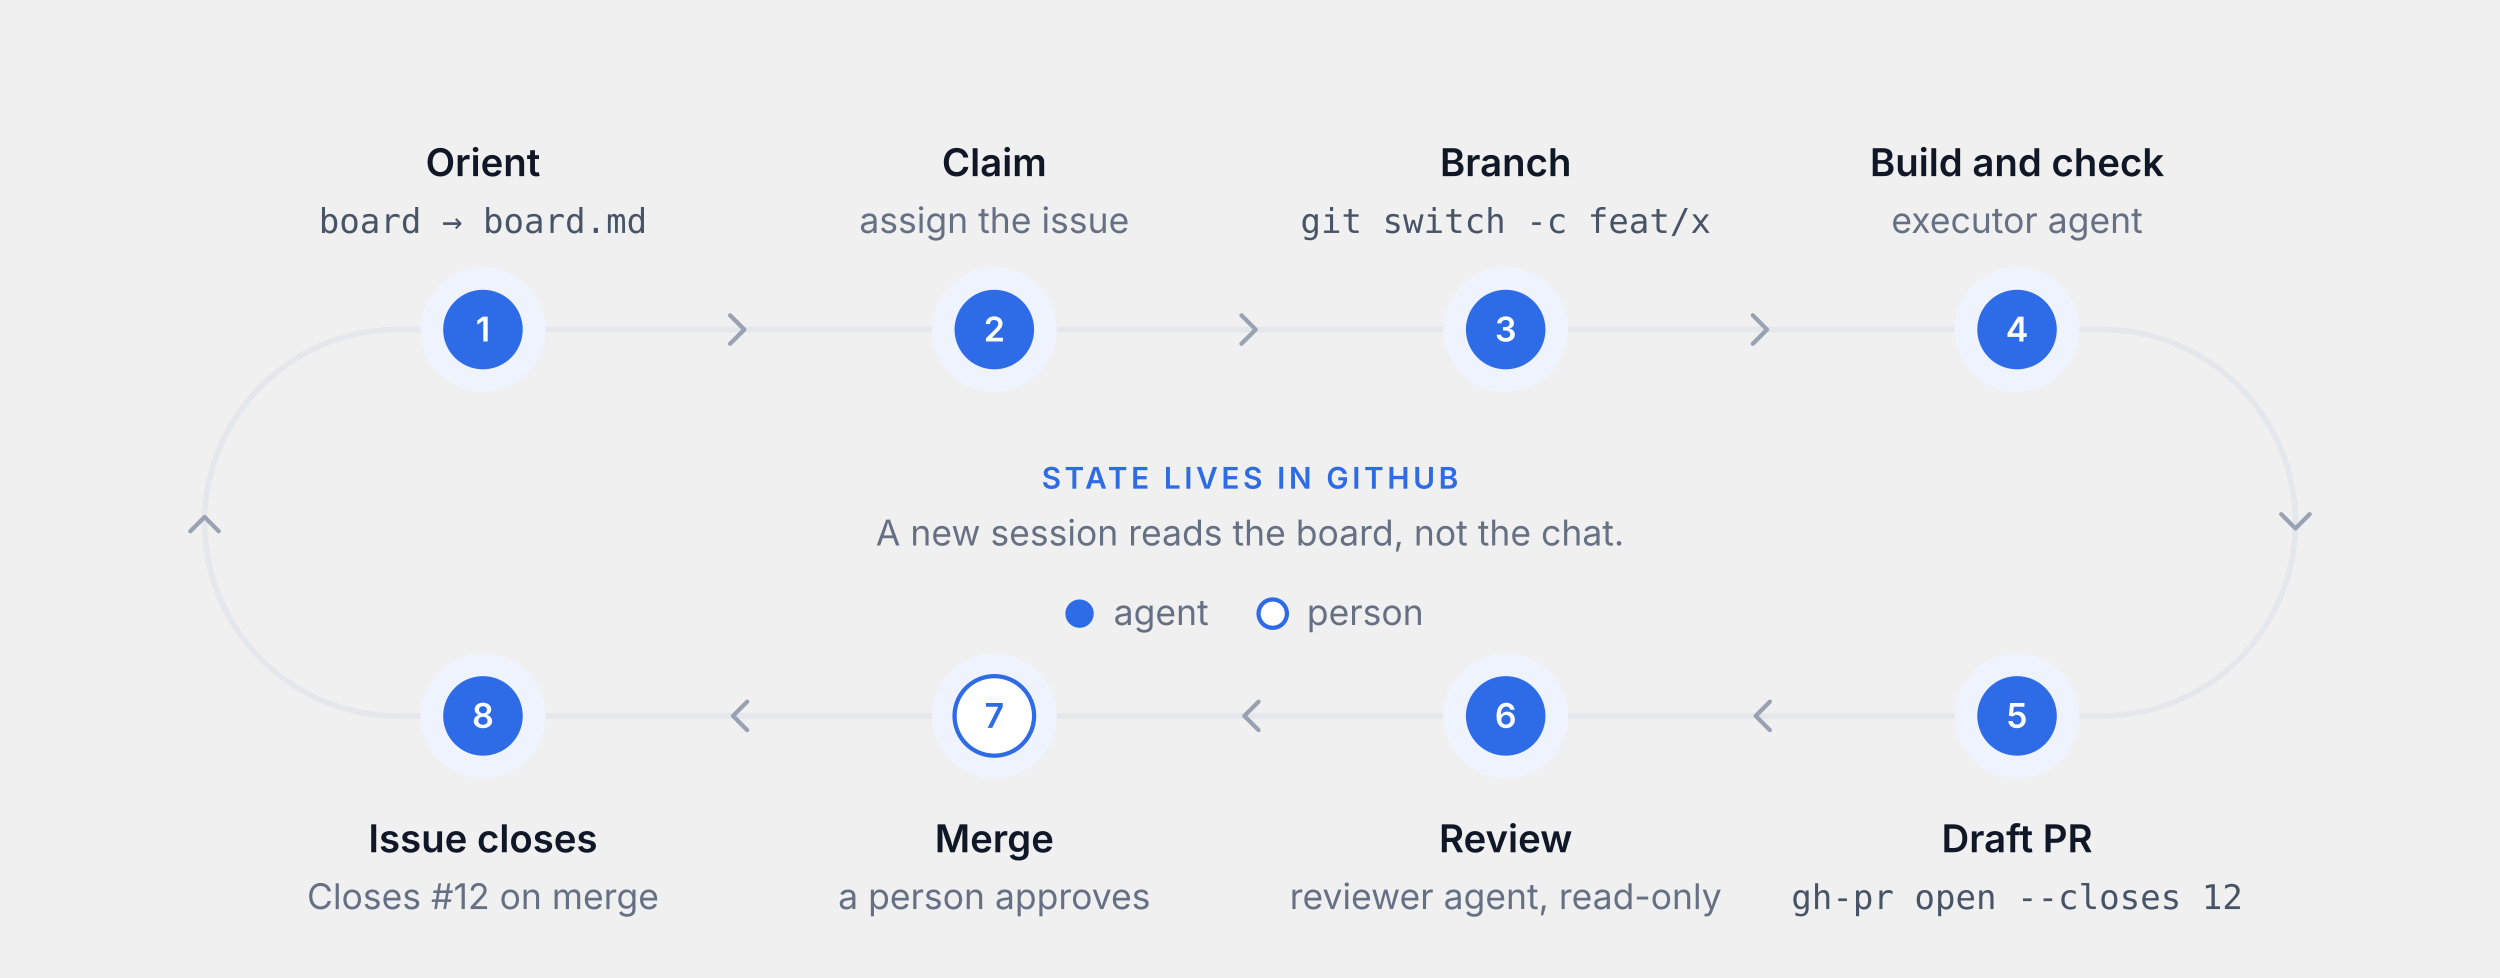
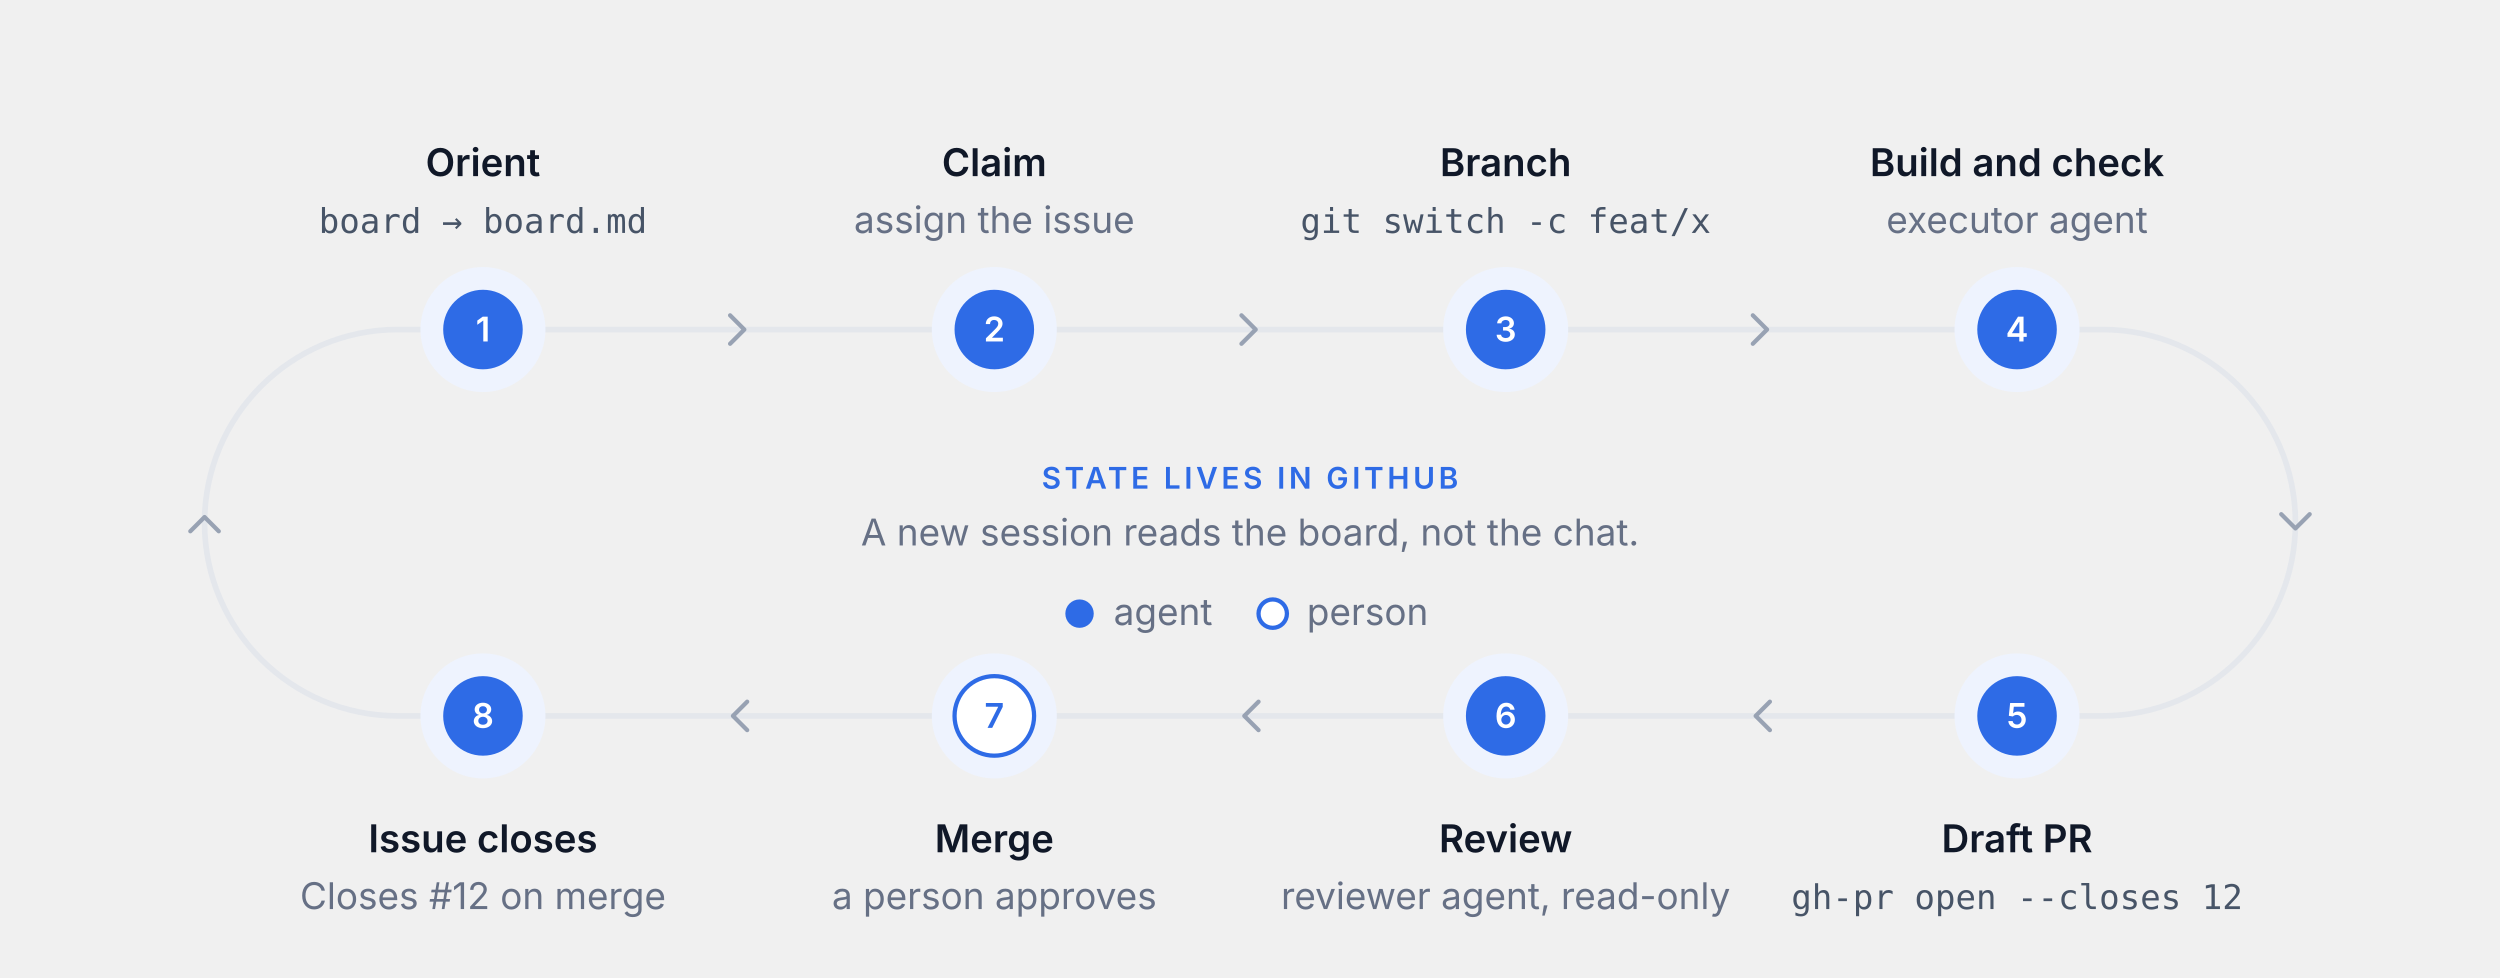
<svg xmlns="http://www.w3.org/2000/svg" viewBox="0 0 880 344" width="880" height="344" role="img" aria-label="The work loop, from issue to merged pull request">
  <style>
  .card{fill:#FFFFFF;stroke:#E4E7EC}
  .hair{stroke:#EAECF0;stroke-width:1}
  .tile{fill:#EEF3FE}
  .ico{fill:none;stroke:#2E6BE6;stroke-width:1.6;stroke-linecap:round;stroke-linejoin:round}
  .wire{fill:none;stroke:#D0D5DD;stroke-width:1.25}
  .chev{fill:none;stroke:#98A2B3;stroke-width:1.5;stroke-linecap:round;stroke-linejoin:round}
  .pin{fill:#FFFFFF;stroke:#98A2B3;stroke-width:1.25}
  .pina{fill:#2E6BE6}
  .t{fill:#101828;font:600 14px Inter,-apple-system,BlinkMacSystemFont,'Segoe UI',Helvetica,Arial,sans-serif}
  .tc{fill:#101828;font:600 13.5px Inter,-apple-system,BlinkMacSystemFont,'Segoe UI',Helvetica,Arial,sans-serif}
-   .c{fill:#667085;font:12.5px Inter,-apple-system,BlinkMacSystemFont,'Segoe UI',Helvetica,Arial,sans-serif}
+   .c{fill:#667085;font:13px Inter,-apple-system,BlinkMacSystemFont,'Segoe UI',Helvetica,Arial,sans-serif}
  .m{fill:#475467;font:12px 'JetBrains Mono',ui-monospace,SFMono-Regular,Menlo,Consolas,monospace}
  .eb{fill:#98A2B3;font:600 10.5px Inter,-apple-system,BlinkMacSystemFont,'Segoe UI',Helvetica,Arial,sans-serif;letter-spacing:.12em}
  .eba{fill:#2E6BE6;font:600 10.5px Inter,-apple-system,BlinkMacSystemFont,'Segoe UI',Helvetica,Arial,sans-serif;letter-spacing:.12em}
  .tag{fill:#EEF3FE}.tagt{fill:#2E6BE6;font:600 10.5px 'JetBrains Mono',ui-monospace,SFMono-Regular,Menlo,Consolas,monospace}
  .ok{fill:#12B76A}.no{fill:#F04438}
  .okb{fill:#ECFDF3;stroke:#ABEFC6}.nob{fill:#FEF3F2;stroke:#FECDCA}
  .halo{fill:#EEF3FE}.node{fill:#2E6BE6}.nodet{fill:#FFFFFF;font:600 12px Inter,-apple-system,BlinkMacSystemFont,'Segoe UI',Helvetica,Arial,sans-serif}
  .nodep{fill:#FFFFFF;stroke:#2E6BE6;stroke-width:1.5}.nodept{fill:#2E6BE6;font:600 12px Inter,-apple-system,BlinkMacSystemFont,'Segoe UI',Helvetica,Arial,sans-serif}
  .track{fill:none;stroke:#E4E7EC;stroke-width:2}
</style>
  <defs>
    <filter id="sh" x="-40%" y="-40%" width="180%" height="200%">
      <feDropShadow dx="0" dy="1" stdDeviation="1" flood-color="#101828" flood-opacity=".05" />
      <feDropShadow dx="0" dy="6" stdDeviation="10" flood-color="#101828" flood-opacity=".06" />
    </filter>
  </defs>
  <rect class="track" x="72" y="116" width="736" height="136" rx="68.0" />
  <path class="chev" transform="translate(260.0 116) rotate(0)" d="M-3 -5 2 0-3 5" />
  <path class="chev" transform="translate(260.0 252) rotate(180)" d="M-3 -5 2 0-3 5" />
  <path class="chev" transform="translate(440.0 116) rotate(0)" d="M-3 -5 2 0-3 5" />
  <path class="chev" transform="translate(440.0 252) rotate(180)" d="M-3 -5 2 0-3 5" />
  <path class="chev" transform="translate(620.0 116) rotate(0)" d="M-3 -5 2 0-3 5" />
  <path class="chev" transform="translate(620.0 252) rotate(180)" d="M-3 -5 2 0-3 5" />
  <path class="chev" transform="translate(808 184.0) rotate(90)" d="M-3 -5 2 0-3 5" />
  <path class="chev" transform="translate(72 184.0) rotate(-90)" d="M-3 -5 2 0-3 5" />
  <circle class="halo" cx="170" cy="116" r="22" />
  <circle class="node" cx="170" cy="116" r="14" />
  <text class="nodet" x="170" y="120.2" text-anchor="middle">1</text>
  <text class="tc" x="170" y="62" text-anchor="middle">Orient</text>
  <text class="m" x="170" y="82" text-anchor="middle">board → board.md</text>
  <circle class="halo" cx="350" cy="116" r="22" />
  <circle class="node" cx="350" cy="116" r="14" />
  <text class="nodet" x="350" y="120.2" text-anchor="middle">2</text>
  <text class="tc" x="350" y="62" text-anchor="middle">Claim</text>
  <text class="c" x="350" y="82" text-anchor="middle">assign the issue</text>
  <circle class="halo" cx="530" cy="116" r="22" />
  <circle class="node" cx="530" cy="116" r="14" />
  <text class="nodet" x="530" y="120.2" text-anchor="middle">3</text>
  <text class="tc" x="530" y="62" text-anchor="middle">Branch</text>
  <text class="m" x="530" y="82" text-anchor="middle">git switch -c feat/x</text>
  <circle class="halo" cx="710" cy="116" r="22" />
  <circle class="node" cx="710" cy="116" r="14" />
  <text class="nodet" x="710" y="120.2" text-anchor="middle">4</text>
  <text class="tc" x="710" y="62" text-anchor="middle">Build and check</text>
  <text class="c" x="710" y="82" text-anchor="middle">executor agent</text>
  <circle class="halo" cx="710" cy="252" r="22" />
  <circle class="node" cx="710" cy="252" r="14" />
  <text class="nodet" x="710" y="256.2" text-anchor="middle">5</text>
  <text class="tc" x="710" y="300" text-anchor="middle">Draft PR</text>
  <text class="m" x="710" y="320" text-anchor="middle">gh-pr open --closes 12</text>
  <circle class="halo" cx="530" cy="252" r="22" />
  <circle class="node" cx="530" cy="252" r="14" />
  <text class="nodet" x="530" y="256.2" text-anchor="middle">6</text>
  <text class="tc" x="530" y="300" text-anchor="middle">Review</text>
  <text class="c" x="530" y="320" text-anchor="middle">reviewer agent, read-only</text>
  <circle class="halo" cx="350" cy="252" r="22" />
  <circle class="nodep" cx="350" cy="252" r="14" />
  <text class="nodept" x="350" y="256.2" text-anchor="middle">7</text>
  <text class="tc" x="350" y="300" text-anchor="middle">Merge</text>
  <text class="c" x="350" y="320" text-anchor="middle">a person approves</text>
  <circle class="halo" cx="170" cy="252" r="22" />
  <circle class="node" cx="170" cy="252" r="14" />
  <text class="nodet" x="170" y="256.2" text-anchor="middle">8</text>
  <text class="tc" x="170" y="300" text-anchor="middle">Issue closes</text>
  <text class="c" x="170" y="320" text-anchor="middle">Closes #12 on merge</text>
  <text class="eba" x="440" y="172.0" text-anchor="middle">STATE LIVES IN GITHUB</text>
  <text class="c" x="440" y="192.0" text-anchor="middle">A new session reads the board, not the chat.</text>
  <circle class="node" cx="380" cy="216.0" r="5" />
  <text class="c" x="392" y="220.0">agent</text>
  <circle class="nodep" cx="448" cy="216.0" r="5" />
  <text class="c" x="460" y="220.0">person</text>
</svg>
